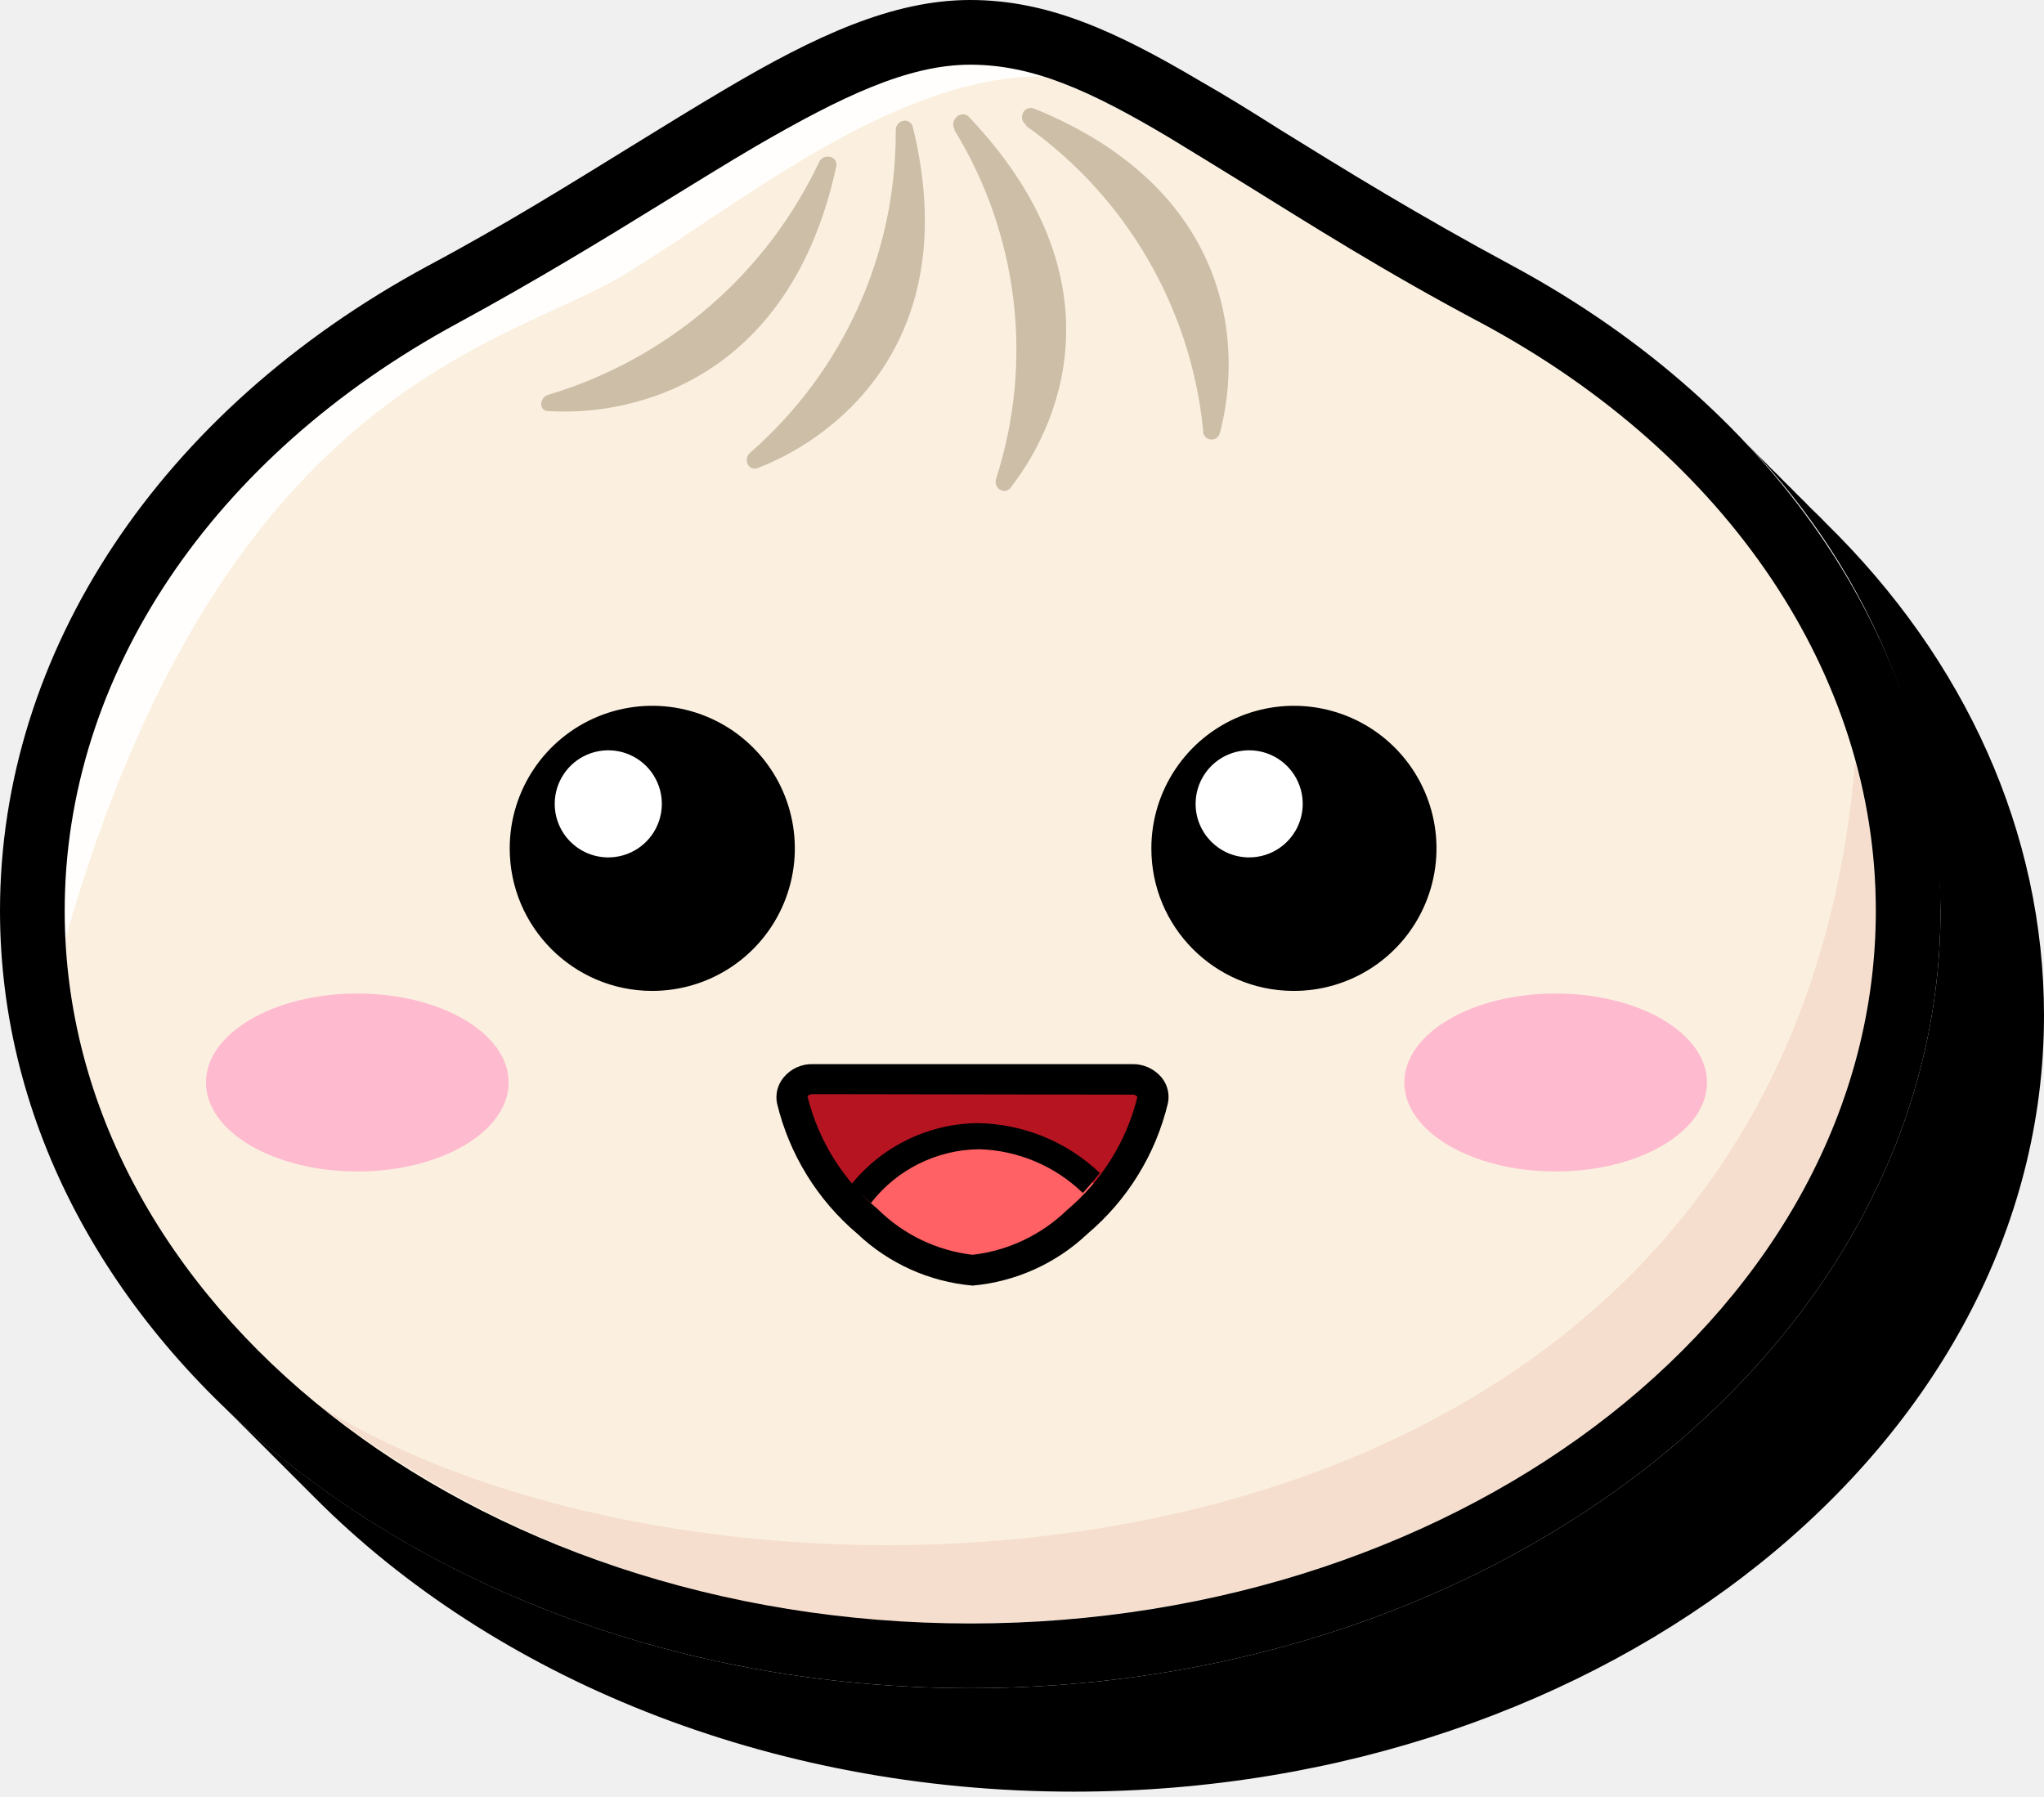
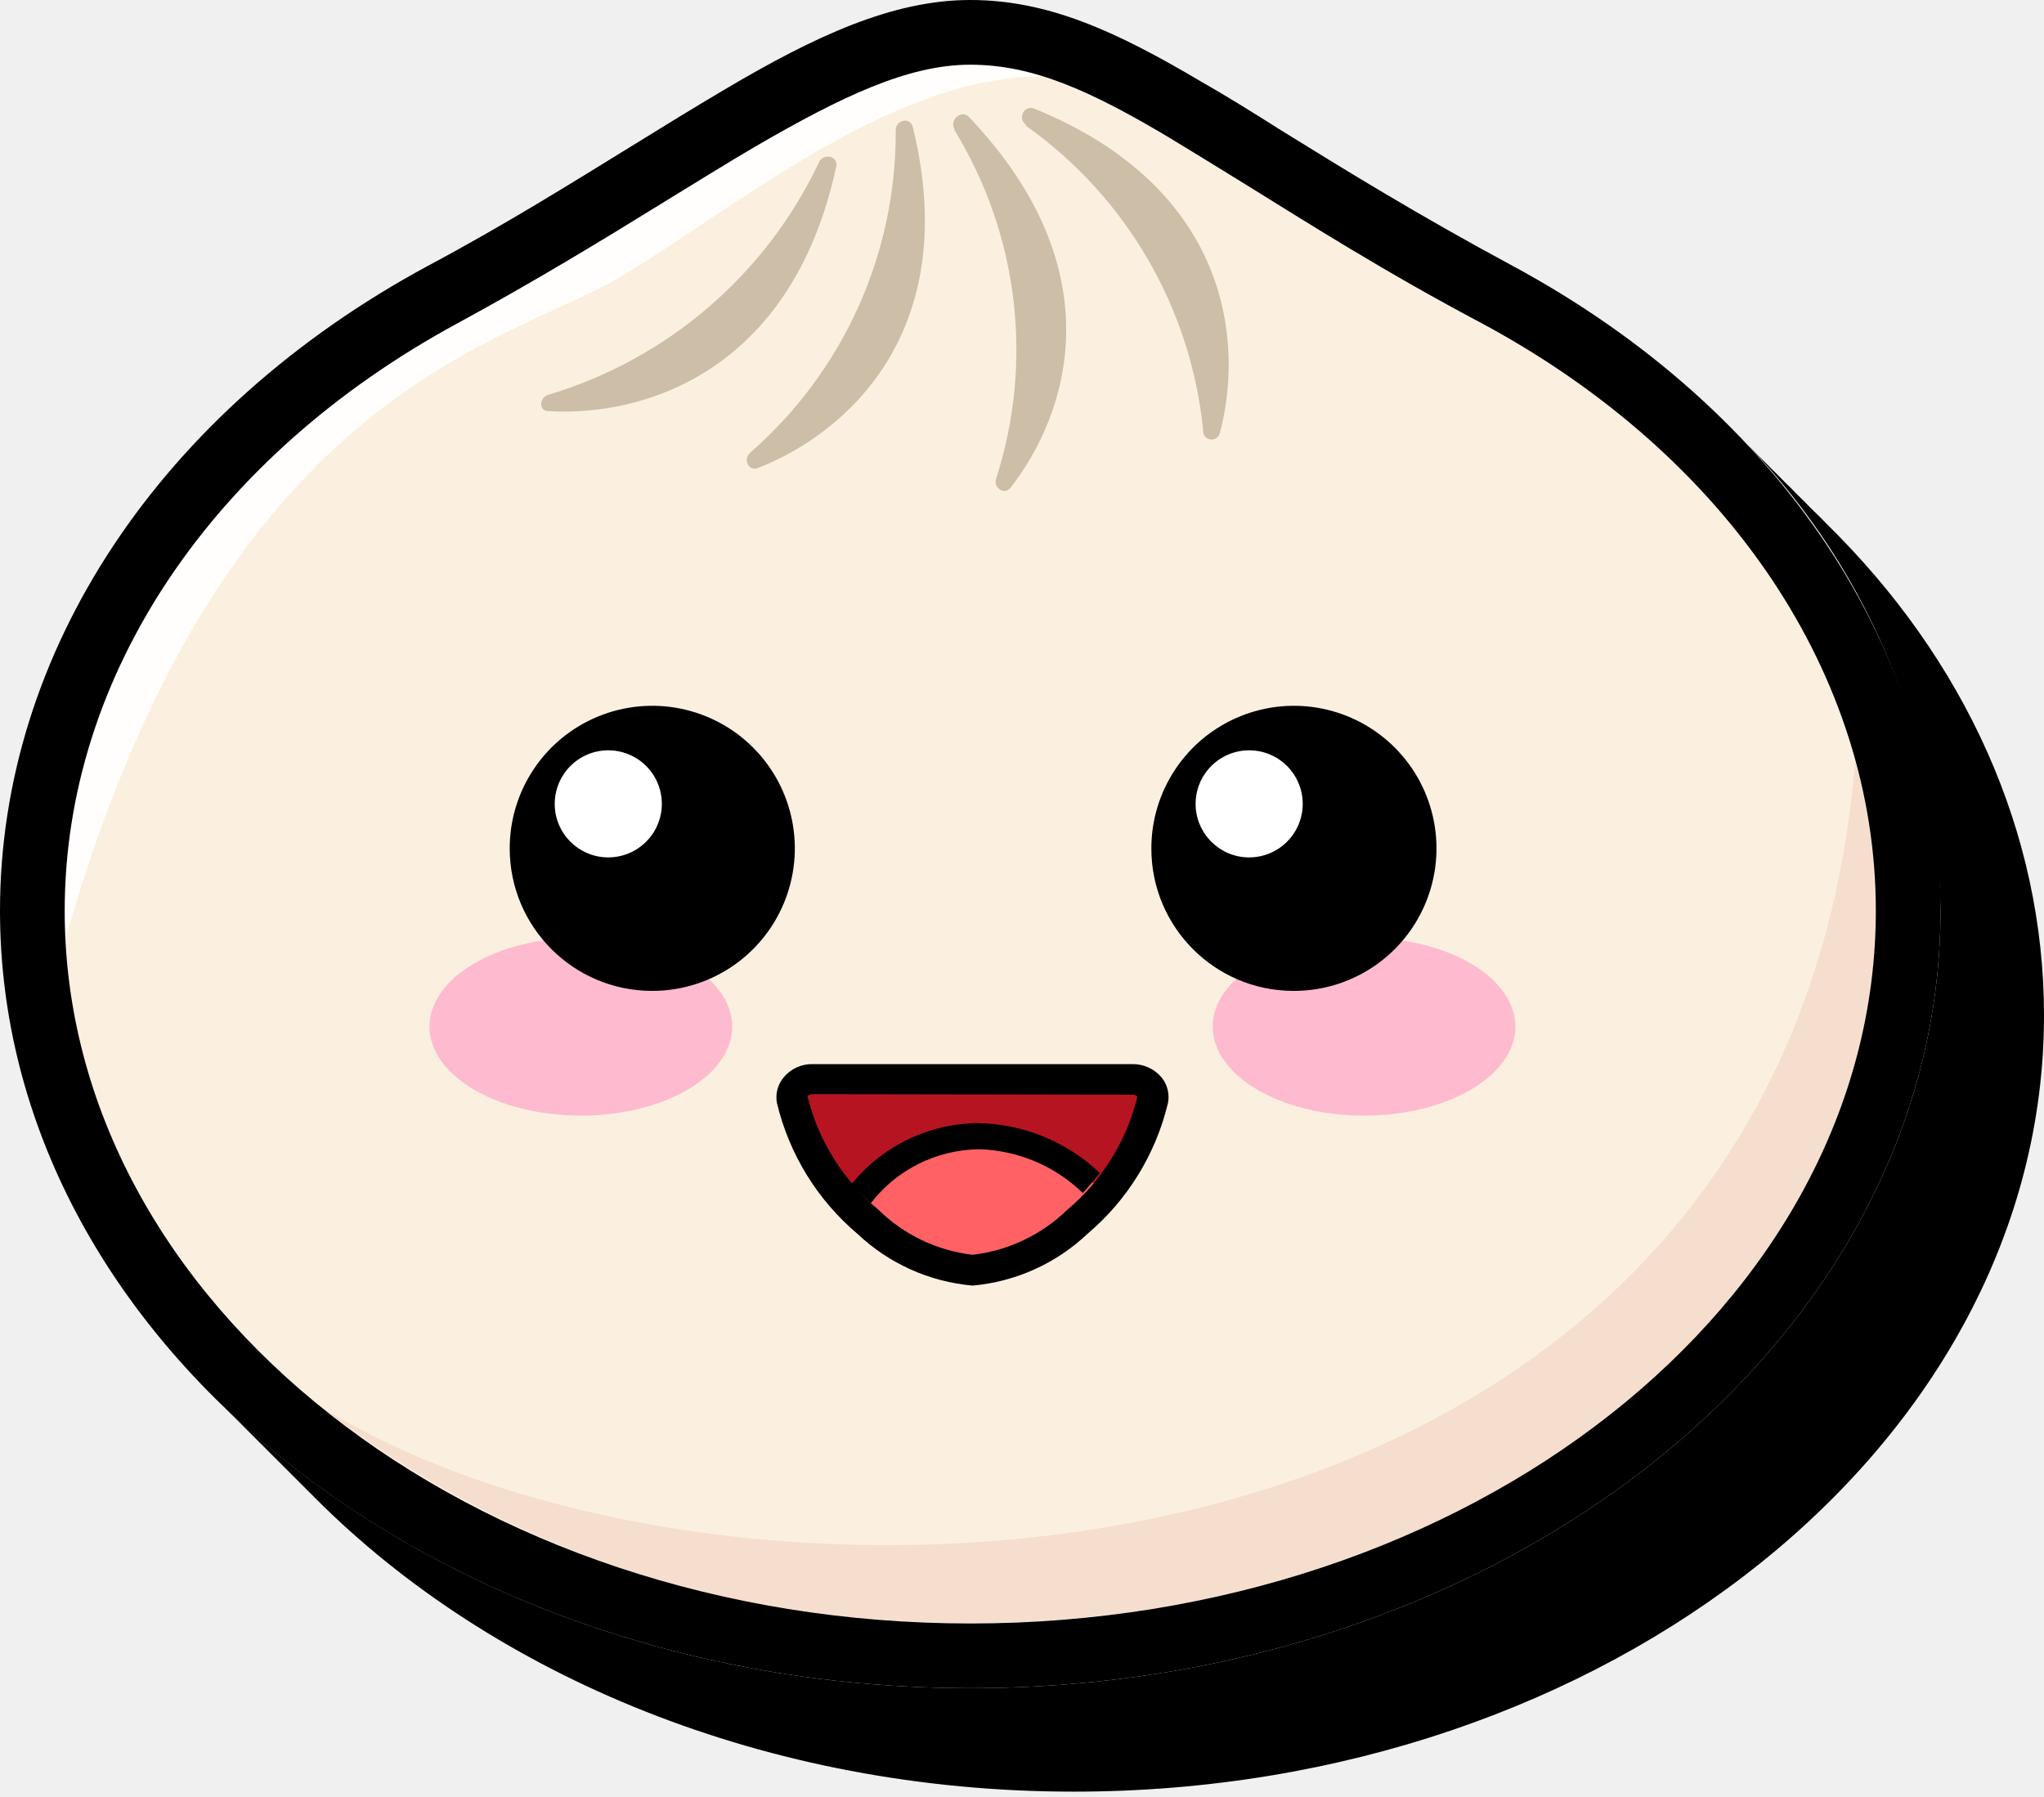
<svg xmlns="http://www.w3.org/2000/svg" width="256" height="225" viewBox="0 0 256 225">
  <g id="Group">
    <path id="Path" fill="#000000" stroke="none" d="M 228.747 65.588 C 228.229 65.037 227.678 64.486 227.127 63.968 C 226.576 63.449 226.058 62.866 225.507 62.347 C 224.956 61.829 224.437 61.246 223.887 60.727 C 223.336 60.209 222.817 59.625 222.266 59.107 C 221.715 58.588 221.197 58.005 220.646 57.487 C 220.095 56.968 219.577 56.385 219.026 55.866 C 218.475 55.348 217.956 54.765 217.406 54.246 C 233.479 70.043 242.687 91.532 243.038 114.066 C 243.038 167.761 188.533 211.443 121.519 211.443 C 83.994 211.443 50.422 197.736 28.095 176.251 L 29.715 177.871 L 31.336 179.492 L 32.956 181.112 L 34.576 182.732 L 36.196 184.352 L 37.817 185.973 L 39.437 187.593 C 61.732 209.985 96.049 224.405 134.481 224.405 C 201.495 224.405 256 180.723 256 127.19 C 256 104.312 246.149 82.633 228.747 65.588 Z" />
    <g id="g1">
      <path id="path1" fill="#fbf0df" stroke="none" d="M 234.937 114.066 C 234.937 163.354 184.158 203.309 121.519 203.309 C 58.88 203.309 8.101 163.354 8.101 114.066 C 8.101 83.508 27.544 56.514 57.422 40.506 C 87.299 24.498 105.9 8.101 121.519 8.101 C 137.138 8.101 150.489 21.485 185.616 40.506 C 215.494 56.514 234.937 83.508 234.937 114.066 Z" />
      <path id="path2" fill="#f6dece" stroke="none" d="M 234.937 114.066 C 234.921 107.734 234.049 101.434 232.344 95.336 C 223.498 203.245 91.868 208.429 40.117 176.154 C 63.381 194.185 92.089 203.762 121.519 203.309 C 184.061 203.309 234.937 163.289 234.937 114.066 Z" />
      <path id="path3" fill="#fffefc" stroke="none" d="M 77.869 34.576 C 92.354 25.892 111.603 9.592 130.528 9.559 C 127.616 8.618 124.579 8.127 121.519 8.101 C 113.677 8.101 105.316 12.152 94.785 18.244 C 91.123 20.383 87.332 22.748 83.313 25.211 C 75.763 29.877 67.111 35.159 57.389 40.442 C 26.54 57.13 8.101 84.642 8.101 114.066 C 8.101 115.362 8.101 116.658 8.101 117.922 C 27.739 48.543 63.417 43.261 77.869 34.576 Z" />
      <path id="path4" fill="#ccbea7" stroke="none" d="M 112.186 16.3 C 112.278 31.783 105.617 46.538 93.942 56.709 C 93.035 57.519 93.748 59.074 94.914 58.621 C 105.835 54.376 120.579 41.673 114.357 16.041 C 114.098 14.582 112.186 14.971 112.186 16.3 Z M 119.542 16.3 C 127.566 29.392 129.472 45.335 124.759 59.949 C 124.371 61.084 125.764 62.056 126.542 61.116 C 133.638 52.043 139.828 34.025 121.292 14.582 C 120.352 13.74 118.894 15.036 119.542 16.17 L 119.542 16.3 Z M 128.486 15.749 C 141.049 24.643 149.145 38.542 150.684 53.857 C 150.615 54.424 151.004 54.944 151.567 55.039 C 152.13 55.135 152.668 54.771 152.79 54.214 C 155.771 42.904 154.086 23.623 129.555 13.61 C 128.259 13.092 127.417 14.842 128.486 15.619 L 128.486 15.749 Z M 68.666 49.45 C 83.604 44.987 95.94 34.384 102.594 20.286 C 103.178 19.119 105.025 19.573 104.733 20.869 C 99.127 46.793 80.365 52.205 68.699 51.492 C 67.467 51.524 67.5 49.807 68.666 49.45 Z" />
      <path id="path5" fill="#000000" stroke="none" d="M 121.519 211.443 C 54.505 211.443 0 167.761 0 114.066 C 0 81.661 20.026 51.427 53.566 33.312 C 63.287 28.128 71.615 22.91 79.036 18.341 C 83.119 15.814 86.975 13.448 90.702 11.245 C 102.076 4.504 111.797 0 121.519 0 C 131.241 0 139.731 3.889 150.359 10.175 C 153.6 12.022 156.84 14.031 160.308 16.235 C 168.377 21.225 177.483 26.864 189.472 33.312 C 223.012 51.427 243.038 81.628 243.038 114.066 C 243.038 167.761 188.533 211.443 121.519 211.443 Z M 121.519 8.101 C 113.677 8.101 105.316 12.152 94.785 18.244 C 91.123 20.383 87.332 22.748 83.313 25.211 C 75.763 29.877 67.111 35.159 57.389 40.442 C 26.54 57.13 8.101 84.642 8.101 114.066 C 8.101 163.289 58.977 203.342 121.519 203.342 C 184.061 203.342 234.937 163.289 234.937 114.066 C 234.937 84.642 216.498 57.13 185.616 40.506 C 173.367 34.025 163.808 27.933 156.063 23.137 C 152.531 20.966 149.29 18.957 146.341 17.175 C 136.523 11.342 129.361 8.101 121.519 8.101 Z" />
    </g>
    <g id="g2">
      <path id="path6" fill="#b71422" stroke="none" d="M 144.365 137.722 C 142.909 143.684 139.595 149.029 134.902 152.984 C 131.379 156.4 126.818 158.543 121.94 159.076 C 116.916 158.628 112.195 156.479 108.557 152.984 C 103.912 149.01 100.645 143.667 99.224 137.722 C 99.129 137.006 99.37 136.287 99.877 135.774 C 100.384 135.26 101.1 135.01 101.817 135.097 L 141.805 135.097 C 142.516 135.021 143.222 135.276 143.722 135.788 C 144.221 136.3 144.458 137.012 144.365 137.722 L 144.365 137.722 Z" />
      <path id="path7" fill="#ff6164" stroke="none" d="M 108.557 153.244 C 112.187 156.74 116.891 158.909 121.908 159.401 C 126.913 158.902 131.604 156.733 135.226 153.244 C 136.385 152.164 137.468 151.005 138.467 149.776 C 134.432 145.199 128.687 142.49 122.588 142.291 C 116.035 142.446 109.976 145.814 106.386 151.299 C 107.131 151.98 107.779 152.628 108.557 153.244 Z" />
      <path id="path8" fill="#000000" stroke="none" d="M 109.075 150.684 C 112.33 146.476 117.334 143.992 122.653 143.943 C 127.506 144.086 132.13 146.04 135.615 149.42 C 136.361 148.61 137.073 147.767 137.754 146.925 C 133.631 142.998 128.183 140.766 122.491 140.67 C 116.332 140.723 110.519 143.529 106.645 148.318 C 107.411 149.15 108.223 149.94 109.075 150.684 L 109.075 150.684 Z" />
      <path id="path9" fill="#000000" stroke="none" d="M 121.811 161.021 C 116.411 160.548 111.329 158.264 107.39 154.54 C 102.374 150.297 98.844 144.564 97.312 138.175 C 97.09 137.023 97.4 135.832 98.155 134.935 C 99.055 133.848 100.406 133.238 101.817 133.282 L 141.805 133.282 C 143.212 133.252 144.557 133.86 145.466 134.935 C 146.214 135.836 146.513 137.028 146.276 138.175 L 146.276 138.175 C 144.745 144.564 141.215 150.297 136.198 154.54 C 132.268 158.257 127.199 160.541 121.811 161.021 L 121.811 161.021 Z M 101.817 137.041 C 101.298 137.041 101.169 137.268 101.136 137.333 C 102.506 142.873 105.605 147.833 109.983 151.494 C 113.184 154.648 117.347 156.643 121.811 157.165 C 126.263 156.649 130.421 154.679 133.638 151.558 C 138.003 147.891 141.09 142.933 142.453 137.397 C 142.309 137.186 142.058 137.074 141.805 137.106 L 101.817 137.041 Z" />
    </g>
    <g id="g3">
-       <path id="path10" fill="#febbd0" stroke="none" d="M 213.796 135.583 C 213.796 141.74 205.309 146.731 194.839 146.731 C 184.37 146.731 175.883 141.74 175.883 135.583 C 175.883 129.427 184.37 124.436 194.839 124.436 C 205.309 124.436 213.796 129.427 213.796 135.583 Z" />
-       <path id="path11" fill="#febbd0" stroke="none" d="M 63.706 135.583 C 63.706 141.74 55.219 146.731 44.749 146.731 C 34.28 146.731 25.792 141.74 25.792 135.583 C 25.792 129.427 34.28 124.436 44.749 124.436 C 55.219 124.436 63.706 129.427 63.706 135.583 Z" />
+       <path id="path10" fill="#febbd0" stroke="none" d="M 189.796 128.583 C 189.796 134.74 181.309 139.731 170.839 139.731 C 160.37 139.731 151.883 134.74 151.883 128.583 C 151.883 122.427 160.37 117.436 170.839 117.436 C 181.309 117.436 189.796 122.427 189.796 128.583 Z" />
+       <path id="path11" fill="#febbd0" stroke="none" d="M 91.706 128.583 C 91.706 134.74 83.219 139.731 72.749 139.731 C 62.28 139.731 53.792 134.74 53.792 128.583 C 53.792 122.427 62.28 117.436 72.749 117.436 C 83.219 117.436 91.706 122.427 91.706 128.583 Z" />
      <path id="path12" fill="#000000" stroke="none" d="M 81.661 124.111 C 88.885 124.125 95.406 119.783 98.18 113.112 C 100.954 106.441 99.434 98.755 94.33 93.642 C 89.226 88.529 81.544 86.995 74.868 89.757 C 68.192 92.519 63.838 99.032 63.838 106.256 C 63.838 116.105 71.812 124.094 81.661 124.111 L 81.661 124.111 Z M 161.928 124.111 C 169.161 124.164 175.712 119.847 178.516 113.179 C 181.321 106.512 179.825 98.811 174.729 93.677 C 169.633 88.544 161.943 86.992 155.255 89.748 C 148.567 92.504 144.202 99.023 144.202 106.256 C 144.185 116.074 152.11 124.058 161.928 124.111 L 161.928 124.111 Z" />
      <path id="path13" fill="#ffffff" stroke="none" d="M 76.152 107.39 C 78.868 107.404 81.324 105.778 82.372 103.272 C 83.421 100.767 82.855 97.876 80.939 95.951 C 79.023 94.026 76.135 93.446 73.625 94.482 C 71.114 95.519 69.476 97.967 69.476 100.683 C 69.476 104.375 72.46 107.373 76.152 107.39 Z M 156.419 107.39 C 159.135 107.404 161.591 105.778 162.64 103.272 C 163.688 100.767 163.122 97.876 161.206 95.951 C 159.29 94.026 156.403 93.446 153.892 94.482 C 151.382 95.519 149.744 97.967 149.744 100.683 C 149.743 104.35 152.688 107.337 156.354 107.39 L 156.419 107.39 Z" />
    </g>
  </g>
</svg>
